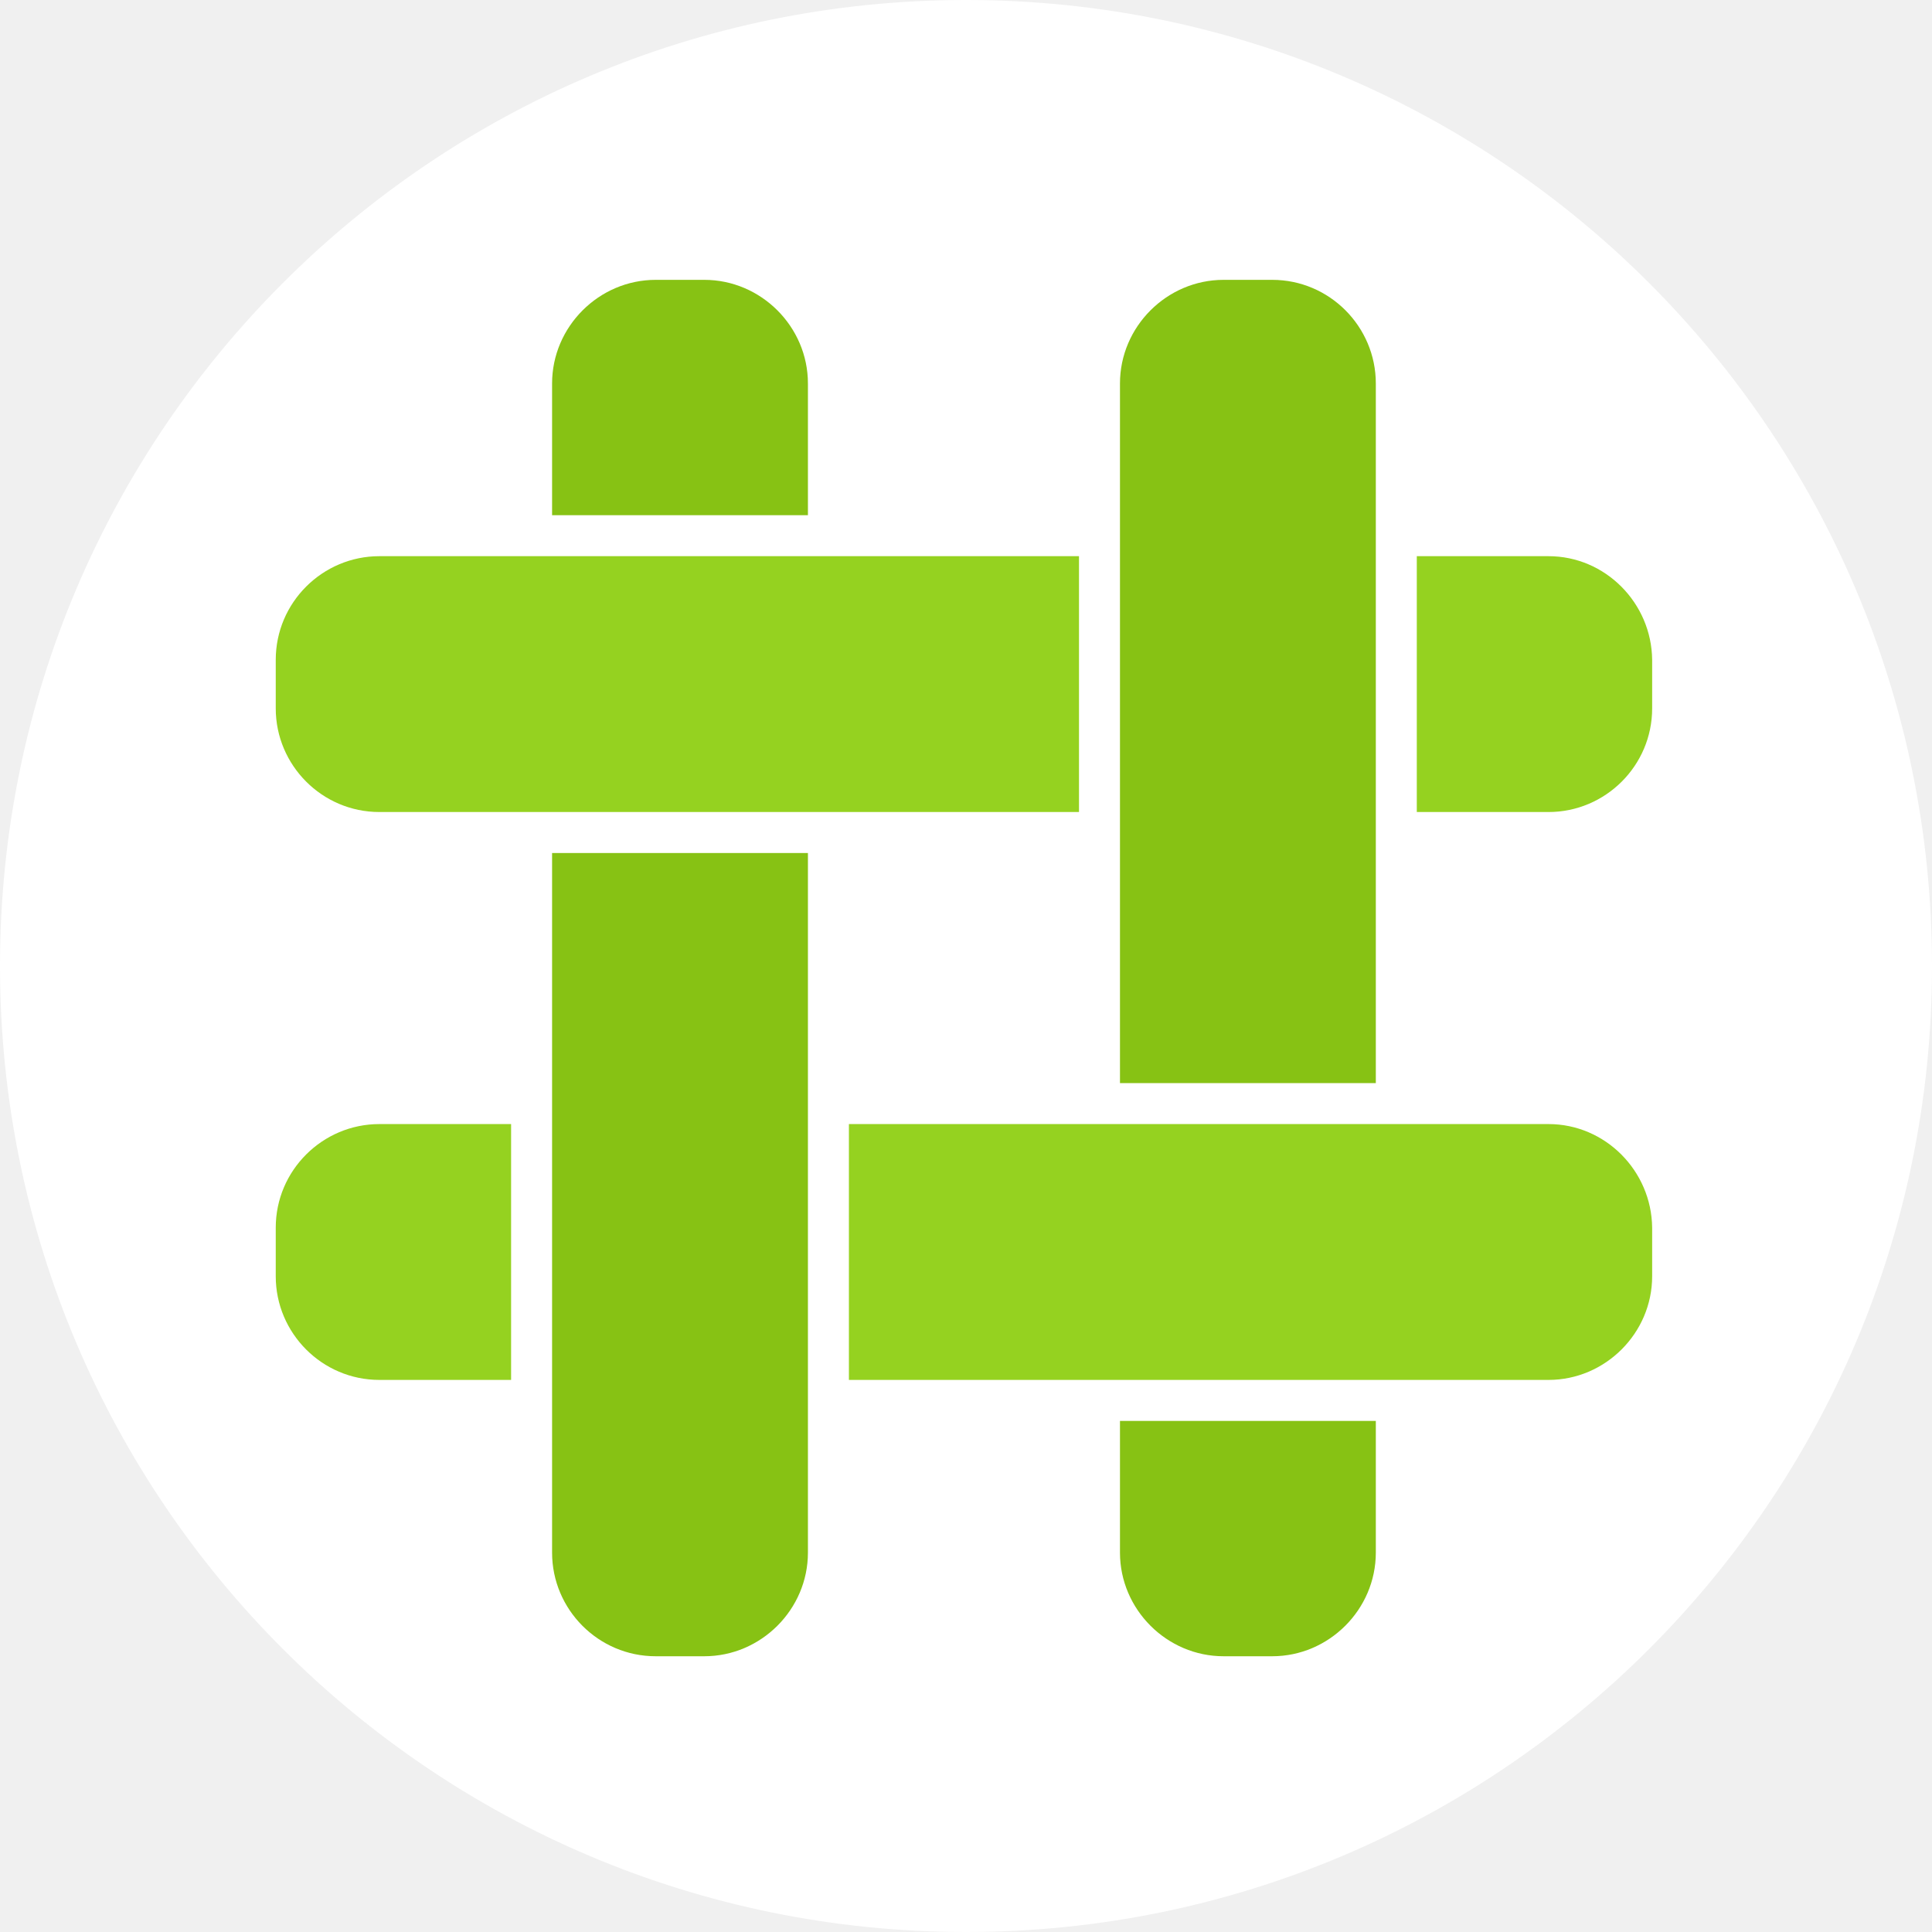
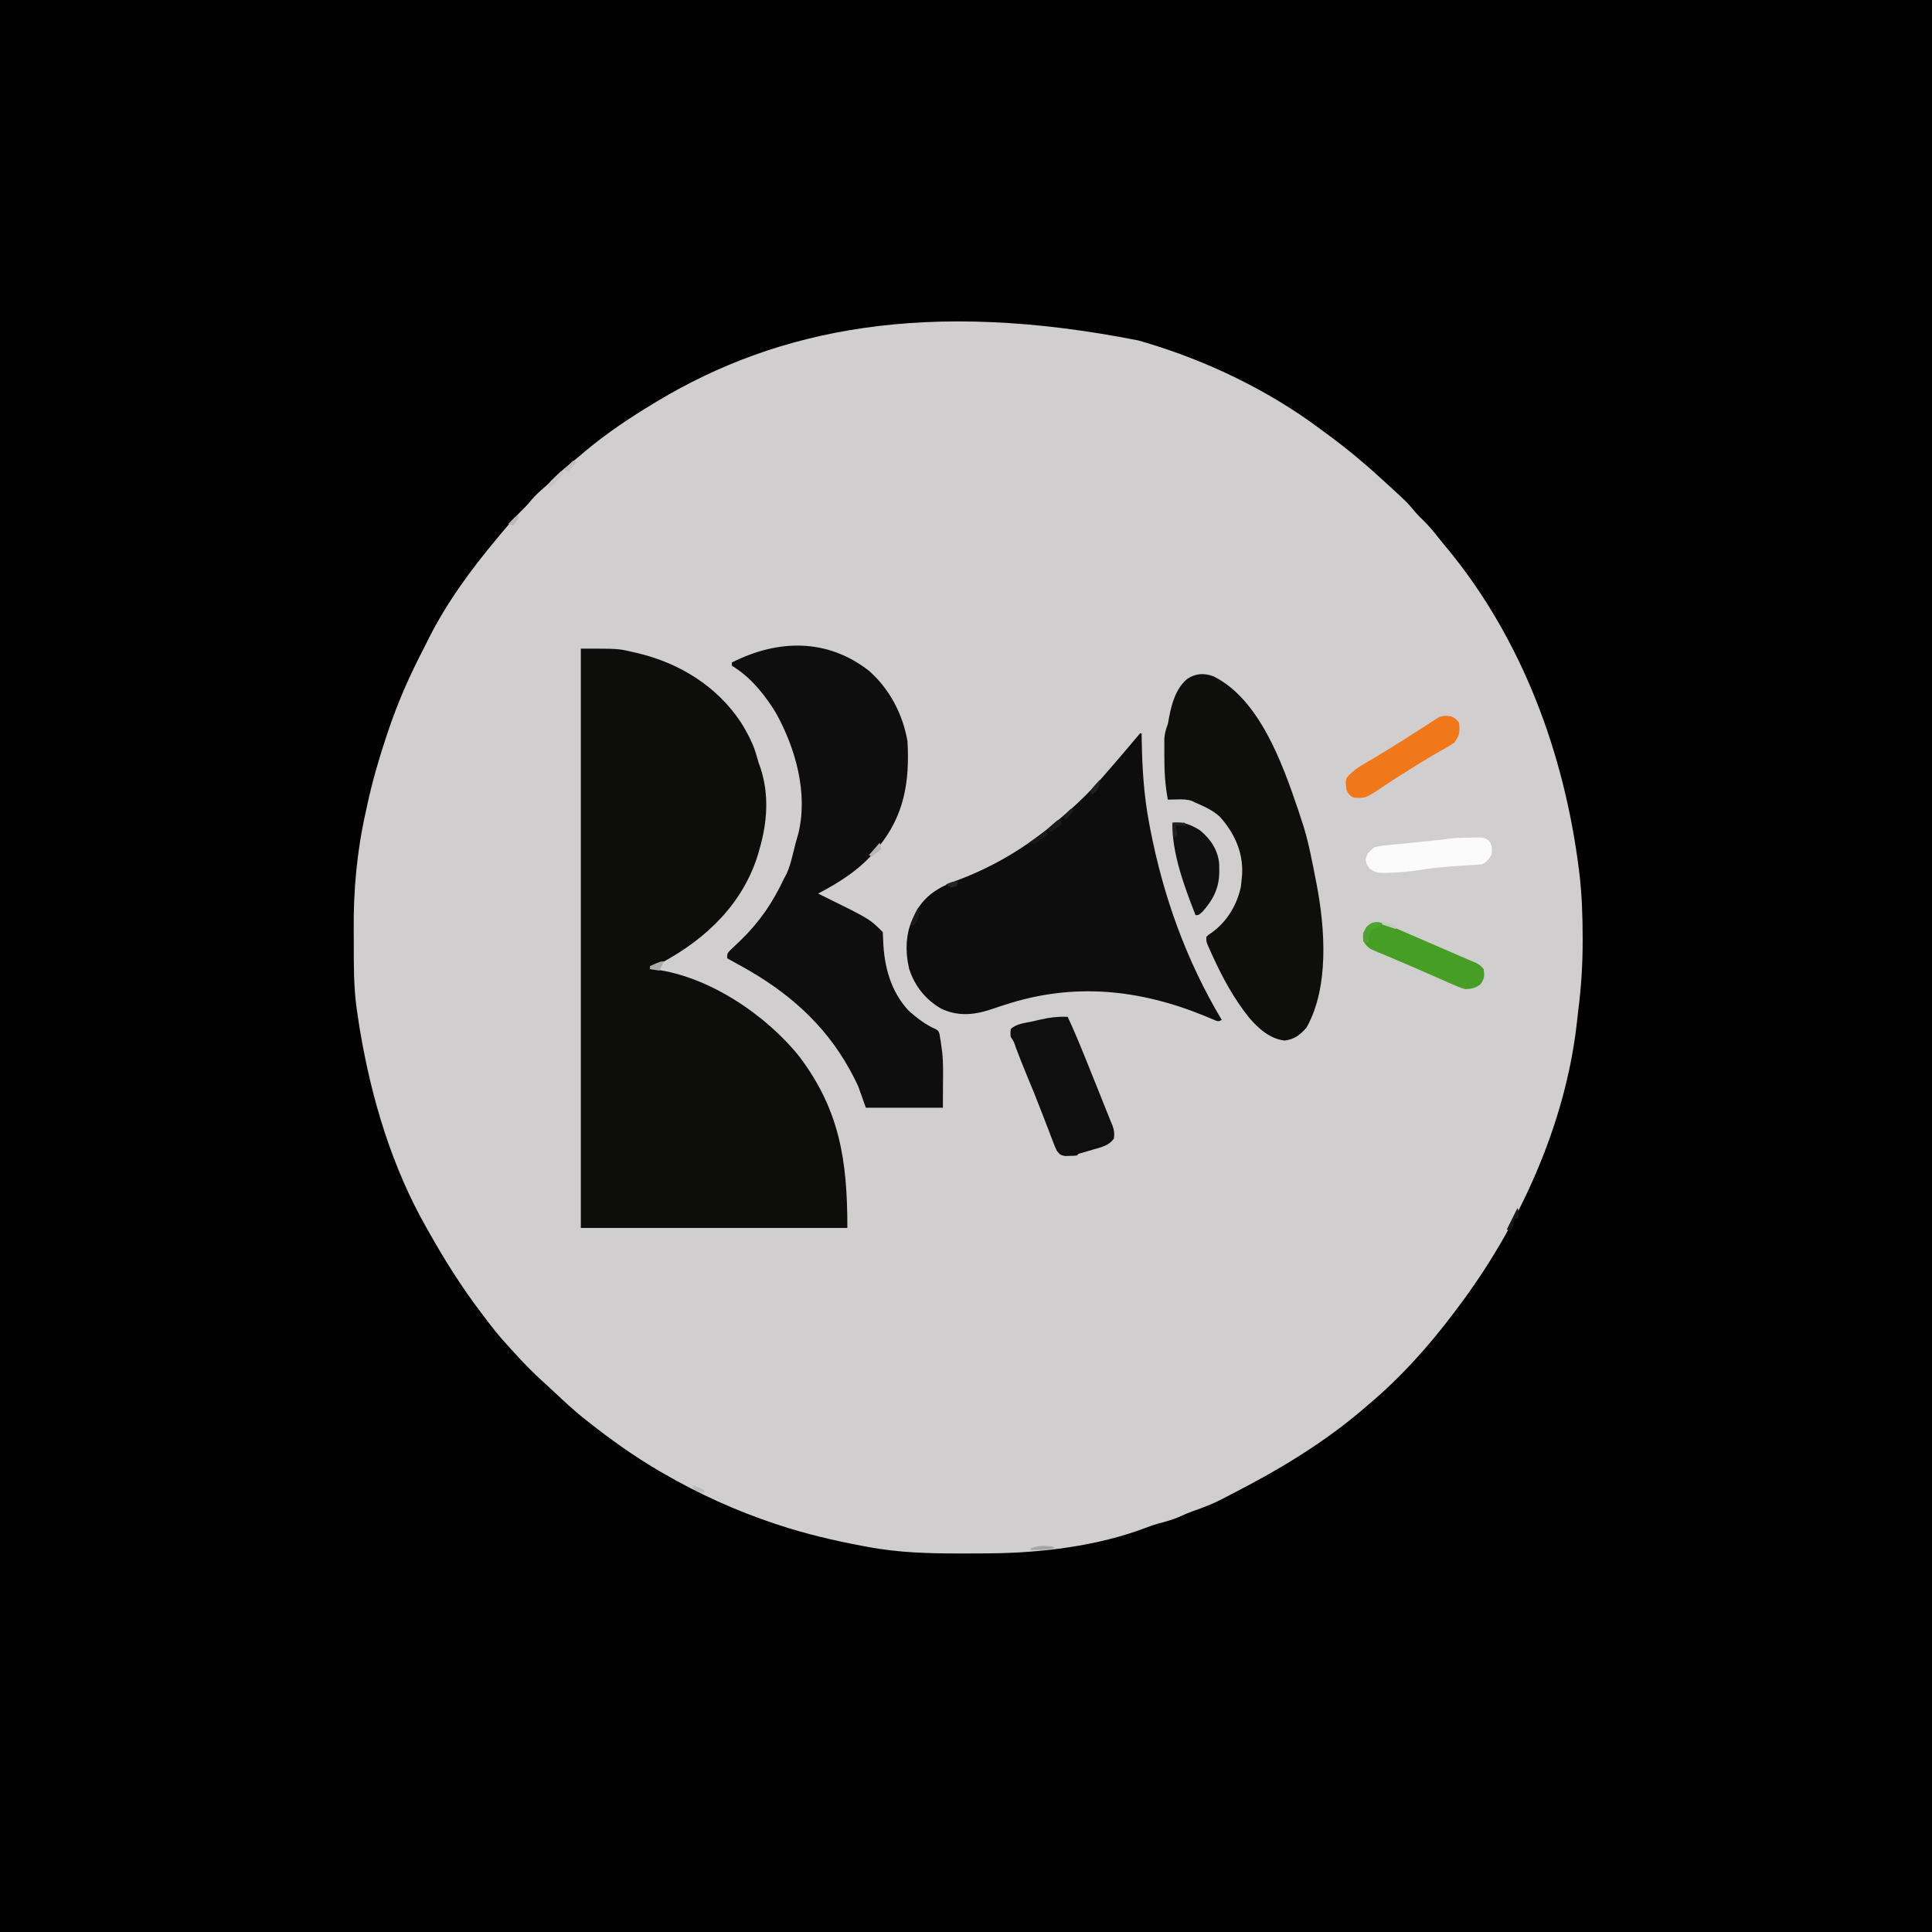
- <svg xmlns="http://www.w3.org/2000/svg" version="1.1" id="Ebene_1" x="0px" y="0px" viewBox="0 0 330 330" xml:space="preserve" width="330" height="330">
-   <defs id="defs59" />
-   <style type="text/css" id="style3">
- 	.st0{fill:#FFFFFF;}
- 	.st1{display:none;fill:#87C214;}
- 	.st2{fill:#87C214;}
- 	.st3{display:none;fill:#FFFFFF;}
- 	.st4{fill:#95D220;}
- 	.st5{display:none;fill:#95D220;}
- </style>
-   <circle style="fill:#ffffff" id="circle7" cy="165" cx="165" class="st0" r="165" />
-   <g id="g4214" transform="translate(0.2999939,1.200006)">
-     <g id="g9">
-       <g id="g11">
-         <rect x="94" y="93.8" class="st1" width="43.7" height="43.7" id="rect13" style="display:none;fill:#87c214" />
-         <path class="st2" d="M 94,144.5 94,264 c 0,9.7 7.9,17.7 17.7,17.7 l 8.3,0 c 9.7,0 17.7,-8 17.7,-17.7 l 0,-119.5 -43.7,0 z" id="path15" style="fill:#87c214" />
-         <path class="st2" d="m 137.7,86.8 0,-22.5 c 0,-9.7 -8,-17.7 -17.7,-17.7 l -8.3,0 C 102,46.6 94,54.6 94,64.3 l 0,22.5 43.7,0 z" id="path17" style="fill:#87c214" />
-       </g>
-       <path class="st3" d="m 120,46.7 c 9.7,0 17.7,8 17.7,17.7 l 0,199.6 c 0,9.7 -8,17.7 -17.7,17.7 l -8.3,0 C 102,281.7 94,273.7 94,264 L 94,64.3 c 0,-9.7 7.9,-17.7 17.7,-17.7 l 8.3,0 m 0,-6.9 -8.3,0 C 98.1,39.7 87,50.7 87,64.3 L 87,264 c 0,13.6 11.1,24.7 24.7,24.7 l 8.3,0 c 13.6,0 24.7,-11.1 24.7,-24.7 l 0,-199.7 C 144.7,50.7 133.6,39.7 120,39.7 l 0,0 z" id="path19" style="display:none;fill:#ffffff" />
-     </g>
-     <g id="g21">
-       <g id="g23">
-         <path class="st2" d="m 234.7,183.8 0,-119.5 c 0,-9.7 -7.9,-17.7 -17.7,-17.7 l -8.3,0 c -9.7,0 -17.7,8 -17.7,17.7 l 0,119.5 43.7,0 z" id="path25" style="fill:#87c214" />
-         <rect x="191" y="190.8" class="st1" width="43.7" height="43.7" id="rect27" style="display:none;fill:#87c214" />
-         <path class="st2" d="m 191,241.5 0,22.5 c 0,9.7 8,17.7 17.7,17.7 l 8.3,0 c 9.7,0 17.7,-8 17.7,-17.7 l 0,-22.5 -43.7,0 z" id="path29" style="fill:#87c214" />
-       </g>
-       <path class="st3" d="m 217,46.7 c 9.7,0 17.7,8 17.7,17.7 l 0,199.6 c 0,9.7 -7.9,17.7 -17.7,17.7 l -8.3,0 c -9.7,0 -17.7,-8 -17.7,-17.7 l 0,-199.7 c 0,-9.7 8,-17.7 17.7,-17.7 l 8.3,0 m 0,-6.9 -8.3,0 C 195.1,39.7 184,50.8 184,64.4 l 0,199.6 c 0,13.6 11.1,24.7 24.7,24.7 l 8.3,0 c 13.6,0 24.7,-11.1 24.7,-24.7 l 0,-199.7 C 241.7,50.7 230.6,39.7 217,39.7 l 0,0 z" id="path31" style="display:none;fill:#ffffff" />
-     </g>
-     <g id="g33">
-       <g id="g35">
-         <path class="st4" d="m 87,190.8 -22.5,0 c -9.7,0 -17.7,7.9 -17.7,17.7 l 0,8.3 c 0,9.7 7.9,17.7 17.7,17.7 l 22.5,0 0,-43.7 z" id="path37" style="fill:#95d220" />
-         <rect x="94" y="190.8" class="st5" width="43.7" height="43.7" id="rect39" style="display:none;fill:#95d220" />
-         <path class="st4" d="m 264.2,190.8 -119.5,0 0,43.7 119.5,0 c 9.7,0 17.7,-8 17.7,-17.7 l 0,-8.3 c -0.1,-9.7 -8,-17.7 -17.7,-17.7 z" id="path41" style="fill:#95d220" />
-       </g>
-       <path class="st3" d="m 264.2,190.8 c 9.7,0 17.7,7.9 17.7,17.7 l 0,8.3 c 0,9.7 -8,17.7 -17.7,17.7 l -199.7,0 c -9.7,0 -17.7,-8 -17.7,-17.7 l 0,-8.3 c 0,-9.7 7.9,-17.7 17.7,-17.7 l 199.7,0 m 0,-7 -199.7,0 c -13.6,0 -24.7,11.1 -24.7,24.7 l 0,8.3 c 0,13.6 11.1,24.7 24.7,24.7 l 199.7,0 c 13.6,0 24.7,-11.1 24.7,-24.7 l 0,-8.3 c -0.1,-13.6 -11.1,-24.7 -24.7,-24.7 l 0,0 z" id="path43" style="display:none;fill:#ffffff" />
-     </g>
-     <g id="g45">
-       <g id="g47">
-         <rect x="191" y="93.8" class="st5" width="43.7" height="43.7" id="rect49" style="display:none;fill:#95d220" />
-         <path class="st4" d="m 184,93.8 -119.5,0 c -9.7,0 -17.7,7.9 -17.7,17.7 l 0,8.3 c 0,9.7 7.9,17.7 17.7,17.7 l 119.5,0 0,-43.7 z" id="path51" style="fill:#95d220" />
-         <path class="st4" d="m 264.2,93.8 -22.5,0 0,43.7 22.5,0 c 9.7,0 17.7,-7.9 17.7,-17.7 l 0,-8.3 c -0.1,-9.7 -8,-17.7 -17.7,-17.7 z" id="path53" style="fill:#95d220" />
-       </g>
-       <path class="st3" d="m 264.2,93.8 c 9.7,0 17.7,7.9 17.7,17.7 l 0,8.3 c 0,9.7 -8,17.7 -17.7,17.7 l -199.7,0 c -9.7,0 -17.7,-7.9 -17.7,-17.7 l 0,-8.3 c 0,-9.7 7.9,-17.7 17.7,-17.7 l 199.7,0 m 0,-7 -199.7,0 c -13.6,0 -24.7,11.1 -24.7,24.7 l 0,8.3 c 0,13.6 11.1,24.7 24.7,24.7 l 199.7,0 c 13.6,0 24.7,-11.1 24.7,-24.7 l 0,-8.3 C 288.8,97.9 277.8,86.8 264.2,86.8 l 0,0 z" id="path55" style="display:none;fill:#ffffff" />
-     </g>
-   </g>
+ <svg xmlns="http://www.w3.org/2000/svg" version="1.1" width="1254" height="1254">
+   <path d="M0 0 C413.82 0 827.64 0 1254 0 C1254 413.82 1254 827.64 1254 1254 C840.18 1254 426.36 1254 0 1254 C0 840.18 0 426.36 0 0 Z " fill="#000000" transform="translate(0,0)" />
+   <path d="M0 0 C1.804 0.528 1.804 0.528 3.645 1.066 C44.206 13.055 84.404 32.3 118.296 57.724 C120.17 59.127 122.057 60.511 123.945 61.895 C136.223 70.939 147.769 80.682 159 91 C159.586 91.536 160.172 92.071 160.776 92.623 C174.322 105.022 174.322 105.022 179.469 111.219 C181.191 113.223 183.04 115.036 184.938 116.875 C188.599 120.487 191.787 124.339 194.949 128.391 C196.997 130.996 199.117 133.526 201.25 136.062 C249.257 194.711 276.294 268.233 285.75 342.812 C285.866 343.723 285.981 344.633 286.1 345.572 C287.767 359.548 288.237 373.503 288.25 387.562 C288.252 388.829 288.252 388.829 288.254 390.122 C288.249 405.179 287.304 419.905 285.397 434.852 C285.046 437.637 284.739 440.423 284.449 443.215 C277.012 509.312 246.836 575.348 207 628 C206.247 629.007 205.494 630.014 204.719 631.051 C188.719 652.284 170.382 672.878 150 690 C148.608 691.208 148.608 691.208 147.188 692.441 C120.856 715.217 91.358 732.918 60.458 748.737 C58.421 749.784 56.392 750.843 54.367 751.914 C48.156 755.144 41.862 757.582 35.238 759.848 C32.564 760.799 30.058 761.843 27.5 763.062 C22.682 765.296 17.648 766.606 12.527 767.973 C10.001 768.708 7.657 769.491 5.219 770.441 C-26.495 782.583 -63.509 787.014 -97.27 787.238 C-98.497 787.248 -99.724 787.258 -100.988 787.268 C-104.93 787.293 -108.871 787.307 -112.812 787.312 C-113.821 787.314 -113.821 787.314 -114.849 787.316 C-135.519 787.334 -155.637 786.888 -176 783 C-177.368 782.745 -178.736 782.491 -180.104 782.236 C-198.009 778.863 -215.673 774.675 -233 769 C-233.983 768.678 -234.965 768.357 -235.978 768.025 C-261.413 759.559 -285.833 748.475 -309 735 C-309.794 734.539 -310.589 734.078 -311.407 733.603 C-327.421 724.228 -342.454 713.503 -357 702 C-358.346 700.946 -358.346 700.946 -359.719 699.871 C-366.564 694.405 -372.935 688.493 -379.297 682.48 C-381.575 680.329 -383.869 678.203 -386.203 676.113 C-393.11 669.931 -399.444 663.409 -405.633 656.515 C-406.878 655.136 -408.139 653.772 -409.402 652.41 C-414.883 646.467 -419.861 640.204 -424.7 633.737 C-425.565 632.582 -426.433 631.429 -427.304 630.278 C-439.862 613.693 -450.835 596.136 -461 578 C-461.348 577.39 -461.697 576.78 -462.056 576.151 C-484.442 536.881 -497.639 493.038 -505.188 448.688 C-505.342 447.782 -505.497 446.877 -505.657 445.945 C-506.143 442.968 -506.578 439.987 -507 437 C-507.269 435.207 -507.269 435.207 -507.544 433.378 C-509.457 419.507 -509.375 405.548 -509.371 391.574 C-509.37 388.756 -509.384 385.939 -509.412 383.121 C-509.664 356.792 -507.331 331.248 -501.5 305.5 C-501.214 304.179 -500.929 302.857 -500.645 301.535 C-497.405 286.625 -493.255 272.089 -488.438 257.625 C-488.178 256.845 -487.919 256.065 -487.652 255.262 C-482.925 241.106 -477.456 227.469 -471 214 C-470.459 212.866 -470.459 212.866 -469.908 211.71 C-468.008 207.758 -466.038 203.85 -464.011 199.962 C-462.932 197.869 -461.89 195.76 -460.848 193.648 C-448.973 169.933 -433.013 148.276 -416 128 C-415.094 126.906 -414.187 125.813 -413.281 124.719 C-408.651 119.157 -403.969 113.8 -398.762 108.762 C-397.059 107.059 -395.53 105.295 -394 103.438 C-391.291 100.202 -388.271 97.535 -385.059 94.809 C-382.997 92.997 -381.096 91.096 -379.188 89.125 C-375.327 85.212 -371.181 81.772 -366.895 78.336 C-364.03 76.024 -361.236 73.642 -358.438 71.25 C-344.838 59.928 -330.131 50.14 -315 41 C-314.203 40.517 -313.406 40.034 -312.585 39.537 C-233.812 -7.81 -137.147 -27.112 0 0 Z " fill="#D1CECF" transform="translate(739,221)" />
+   <path d="M0 0 C24.374 0 24.374 0 33.312 2.125 C34.312 2.349 35.311 2.572 36.341 2.803 C63.695 9.192 88.336 24.262 104 48 C108.434 55.173 112.319 62.544 114.422 70.754 C115.002 73.009 115.757 75.129 116.562 77.312 C122.317 94.697 121.038 112.714 116 130 C115.711 131.045 115.422 132.091 115.125 133.168 C105.398 165.346 81.639 188.127 52.784 203.716 C49.976 205.175 48.212 206 45 206 C45 206.66 45 207.32 45 208 C46.052 208.083 47.104 208.165 48.188 208.25 C83.159 212.774 120.338 237.805 142 265 C168.038 299.677 173 332.162 173 376 C115.91 376 58.82 376 0 376 C0 251.92 0 127.84 0 0 Z " fill="#0D0D0C" transform="translate(377,421)" />
+   <path d="M0 0 C13.357 11.738 21.954 28.096 25 45.625 C26.545 71.673 22.969 94.087 6 114.625 C5.004 115.864 5.004 115.864 3.988 117.129 C-6.267 129.242 -19.092 137.31 -33 144.625 C-31.511 145.352 -31.511 145.352 -29.992 146.094 C0.428 161.053 0.428 161.053 9 169.625 C9.096 171.414 9.185 173.204 9.239 174.995 C9.786 191.719 14.109 208.152 25.84 220.711 C30.944 225.233 37.019 229.956 43.32 232.598 C45 233.625 45 233.625 45.793 235.691 C45.988 236.927 45.988 236.927 46.188 238.188 C46.325 238.993 46.463 239.799 46.605 240.629 C46.736 241.618 46.866 242.606 47 243.625 C47.18 244.891 47.361 246.157 47.547 247.461 C48.313 254.508 48.104 261.609 48.062 268.688 C48.042 273.617 48.021 278.546 48 283.625 C31.5 283.625 15 283.625 -2 283.625 C-3.65 279.005 -5.3 274.385 -7 269.625 C-8.381 266.665 -9.744 263.845 -11.312 261 C-11.894 259.929 -11.894 259.929 -12.487 258.837 C-28.96 228.928 -53.353 207.89 -83 191.625 C-84.688 190.688 -86.375 189.751 -88.062 188.812 C-88.817 188.394 -89.571 187.975 -90.348 187.543 C-90.893 187.24 -91.438 186.937 -92 186.625 C-92 183.625 -92 183.625 -90.415 181.762 C-89.682 181.071 -88.95 180.38 -88.195 179.668 C-87.389 178.892 -86.582 178.117 -85.751 177.318 C-84.885 176.491 -84.018 175.664 -83.125 174.812 C-70.585 162.532 -62.437 150.427 -55 134.625 C-54.484 133.674 -53.969 132.722 -53.438 131.742 C-51.566 127.685 -50.515 123.575 -49.438 119.25 C-49.229 118.438 -49.021 117.626 -48.807 116.789 C-48.392 115.167 -47.984 113.543 -47.584 111.917 C-47.067 109.887 -46.476 107.877 -45.875 105.871 C-39.361 79.487 -47.62 50.287 -60.438 27.25 C-66.947 16.554 -75.774 5.38 -86.336 -1.57 C-87.215 -2.166 -88.094 -2.761 -89 -3.375 C-89 -4.035 -89 -4.695 -89 -5.375 C-59.174 -20.413 -27.254 -21.24 0 0 Z " fill="#0E0E0E" transform="translate(564,435.375)" />
+   <path d="M0 0 C0.33 0 0.66 0 1 0 C1.009 0.864 1.019 1.727 1.028 2.617 C1.286 21.727 2.373 40.179 6 59 C6.202 60.056 6.403 61.112 6.611 62.2 C15.119 106.085 30.029 147.575 53 186 C51 187 51 187 49.223 186.474 C48.51 186.172 47.797 185.87 47.062 185.559 C46.26 185.225 45.457 184.892 44.63 184.548 C43.762 184.182 42.894 183.815 42 183.438 C-0.786 165.963 -43.202 161.689 -87.535 176.105 C-88.668 176.469 -89.801 176.833 -90.968 177.208 C-93.177 177.924 -95.38 178.657 -97.577 179.409 C-108.465 182.943 -118.603 183.629 -129.145 178.672 C-139.333 172.706 -146.203 164.121 -149.875 152.938 C-152.572 141.55 -152.293 129.535 -147 119 C-146.599 118.151 -146.198 117.301 -145.785 116.426 C-139.943 105.368 -130.668 99.779 -119.227 95.586 C-95.193 86.764 -73.423 73.613 -54 57 C-52.844 56.029 -51.688 55.059 -50.531 54.09 C-40.946 46.015 -32.155 37.529 -24 28 C-23.022 26.873 -22.042 25.747 -21.062 24.621 C-14.36 16.92 -14.36 16.92 -7.75 9.141 C-7.244 8.538 -6.737 7.935 -6.216 7.313 C-5.254 6.165 -4.295 5.014 -3.339 3.861 C-2.247 2.556 -1.127 1.275 0 0 Z " fill="#0D0D0D" transform="translate(740,476)" />
+   <path d="M0 0 C29.837 14.813 44.698 56.572 54.709 86.01 C55.596 88.669 56.468 91.333 57.332 94 C57.73 95.225 58.129 96.449 58.539 97.711 C61.946 108.924 64.084 120.509 66.332 132 C66.515 132.919 66.697 133.839 66.885 134.786 C72.364 163.4 75.191 201.626 60.332 228 C56.213 232.691 52.517 235.618 46.207 236.375 C36.826 235.467 28.897 228.428 23.011 221.429 C13.14 209.089 5.795 195.526 -0.73 181.188 C-1.322 179.888 -1.322 179.888 -1.926 178.562 C-2.286 177.751 -2.645 176.941 -3.016 176.105 C-3.495 175.025 -3.495 175.025 -3.985 173.923 C-4.668 172 -4.668 172 -4.668 169 C-3.129 167.641 -3.129 167.641 -1.043 166.25 C8.749 159.16 15.341 148.261 17.77 136.375 C18.002 134.589 18.189 132.796 18.332 131 C18.413 130.046 18.494 129.092 18.578 128.109 C19.19 113.943 13.501 101.616 4.145 91.188 C-0.381 86.919 -6.029 84.482 -11.668 82 C-12.474 81.617 -13.279 81.234 -14.109 80.84 C-17.334 79.781 -20.095 79.807 -23.48 79.875 C-25.543 79.917 -27.605 79.958 -29.668 80 C-31.444 70.465 -31.976 61.25 -31.918 51.562 C-31.925 50.227 -31.933 48.892 -31.941 47.557 C-31.939 46.281 -31.936 45.006 -31.934 43.691 C-31.931 42.549 -31.929 41.406 -31.927 40.229 C-31.656 36.856 -30.842 34.161 -29.668 31 C-29.347 29.443 -29.054 27.88 -28.793 26.312 C-27.046 17.321 -24.351 7.785 -17.109 1.688 C-11.607 -1.972 -6.14 -2.301 0 0 Z " fill="#0E0E0D" transform="translate(787.668,439)" />
+   <path d="M0 0 C3.767 8.092 7.22 16.287 10.562 24.562 C11.031 25.717 11.5 26.871 11.982 28.061 C14.675 34.699 17.345 41.346 20 48 C20.667 49.667 21.333 51.333 22 53 C24 58 26 63 28 68 C28.361 68.859 28.722 69.717 29.094 70.602 C30.241 73.638 30.411 75.779 30 79 C26.615 83.737 21.642 84.664 16.312 86.188 C14.579 86.699 12.846 87.214 11.113 87.73 C10.348 87.951 9.583 88.172 8.794 88.399 C6.999 88.852 6.999 88.852 6 90 C3.82 90.203 3.82 90.203 1.125 90.25 C0.241 90.276 -0.644 90.302 -1.555 90.328 C-4.579 89.922 -5.097 89.34 -7 87 C-8.255 84.327 -8.255 84.327 -9.488 81.109 C-9.944 79.932 -10.401 78.754 -10.871 77.541 C-11.351 76.277 -11.832 75.014 -12.312 73.75 C-12.808 72.465 -13.304 71.181 -13.801 69.896 C-14.773 67.385 -15.741 64.872 -16.707 62.357 C-18.234 58.393 -19.791 54.442 -21.375 50.5 C-22.054 48.808 -22.054 48.808 -22.746 47.082 C-23.956 44.108 -25.192 41.147 -26.438 38.188 C-28.983 32.135 -31.34 26.013 -33.677 19.878 C-34.873 16.163 -34.873 16.163 -37 13 C-37.188 10.562 -37.188 10.562 -37 8 C-33.295 4.295 -27.428 4.012 -22.438 2.875 C-21.282 2.598 -20.126 2.321 -18.936 2.035 C-12.462 0.543 -6.642 -0.326 0 0 Z " fill="#0F0F0F" transform="translate(693,660)" />
+   <path d="M0 0 C2.938 1.5 2.938 1.5 5 4 C5.699 9.505 5.431 12.492 2 17 C-0.381 18.615 -2.673 20.006 -5.188 21.375 C-6.723 22.244 -8.257 23.117 -9.789 23.992 C-10.622 24.468 -11.455 24.943 -12.313 25.433 C-17.3 28.342 -22.175 31.429 -27.062 34.5 C-28.088 35.139 -29.114 35.779 -30.171 36.437 C-34.739 39.29 -39.279 42.163 -43.738 45.184 C-55.651 53.177 -55.651 53.177 -63.082 52.742 C-65.721 51.721 -66.595 50.425 -68 48 C-68.701 42.478 -68.701 42.478 -68 40 C-63.609 34.37 -57.099 31.18 -51.062 27.562 C-48.721 26.144 -46.382 24.72 -44.043 23.297 C-43.453 22.939 -42.864 22.581 -42.257 22.212 C-34.655 17.59 -27.173 12.783 -19.68 7.988 C-18.891 7.486 -18.102 6.983 -17.289 6.465 C-15.767 5.491 -14.251 4.509 -12.74 3.517 C-12.038 3.063 -11.336 2.609 -10.613 2.141 C-9.697 1.54 -9.697 1.54 -8.763 0.927 C-5.703 -0.682 -3.34 -0.567 0 0 Z " fill="#F0781A" transform="translate(942,465)" />
+   <path d="M0 0 C5.058 0.899 9.71 3.229 14.386 5.283 C15.554 5.784 16.721 6.285 17.924 6.801 C21.018 8.132 24.108 9.474 27.195 10.821 C30.313 12.178 33.438 13.521 36.562 14.865 C42.169 17.281 47.774 19.702 53.366 22.154 C55.197 22.952 57.033 23.739 58.874 24.513 C59.674 24.853 60.473 25.193 61.297 25.544 C62.329 25.975 62.329 25.975 63.383 26.415 C65.437 27.516 66.743 28.578 68.207 30.392 C68.851 34.743 68.732 36.66 66.144 40.267 C62.557 42.862 60.624 43.206 56.207 43.392 C53.182 42.624 50.421 41.403 47.582 40.123 C46.765 39.771 45.948 39.419 45.107 39.056 C42.466 37.913 39.837 36.747 37.207 35.58 C35.399 34.79 33.591 34.002 31.782 33.216 C28.217 31.663 24.655 30.101 21.096 28.533 C16.935 26.704 12.756 24.926 8.562 23.173 C7.495 22.725 6.429 22.276 5.33 21.813 C3.429 21.015 1.526 20.222 -0.381 19.438 C-1.204 19.086 -2.027 18.735 -2.875 18.373 C-3.569 18.083 -4.262 17.793 -4.976 17.495 C-7.25 16.115 -8.389 14.637 -9.793 12.392 C-10.52 8.216 -9.963 6.669 -7.731 3.017 C-4.769 0.37 -3.84 -0.159 0 0 Z " fill="#479E25" transform="translate(894.7933,598.6078)" />
+   <path d="M0 0 C0.937 -0.029 1.873 -0.058 2.838 -0.088 C9.641 -0.151 9.641 -0.151 12.926 2.117 C14.979 5.368 14.841 7.546 14.312 11.312 C12.517 14.066 11.26 15.839 8.312 17.312 C6.383 17.501 4.448 17.635 2.512 17.742 C1.317 17.814 0.123 17.886 -1.108 17.959 C-3.034 18.072 -3.034 18.072 -5 18.188 C-13.986 18.746 -22.857 19.49 -31.75 20.938 C-38.735 22.033 -45.615 22.682 -52.688 22.812 C-53.519 22.843 -54.351 22.873 -55.207 22.905 C-59.521 22.907 -61.189 22.699 -64.711 19.969 C-66.688 17.312 -66.688 17.312 -67.312 14.312 C-66.448 10.161 -65.025 8.925 -61.688 6.312 C-58.438 5.351 -55.188 5.062 -51.82 4.766 C-50.867 4.664 -49.914 4.563 -48.933 4.458 C-45.894 4.139 -42.854 3.85 -39.812 3.562 C-37.775 3.355 -35.737 3.145 -33.699 2.934 C-29.948 2.545 -26.196 2.17 -22.442 1.806 C-19.568 1.521 -16.737 1.176 -13.875 0.764 C-9.244 0.108 -4.671 0.049 0 0 Z " fill="#FCFBFC" transform="translate(953.6875,543.6875)" />
+   <path d="M0 0 C7.185 -0.665 11.92 1.182 18 5 C24.863 10.796 29.521 17.67 30.336 26.734 C30.366 28.073 30.378 29.411 30.375 30.75 C30.373 31.453 30.372 32.156 30.37 32.88 C30.138 42.808 26.029 50.588 19.375 57.875 C17 60 17 60 15 60 C7.905 42.018 -0.49 19.479 0 0 Z " fill="#101010" transform="translate(761,534)" />
+   <path d="M0 0 C1.052 0.124 2.104 0.247 3.188 0.375 C1.794 3.163 0.025 3.268 -2.812 4.375 C-5.575 7.137 -5.391 9.582 -5.812 13.375 C-6.803 13.045 -7.793 12.715 -8.812 12.375 C-9.301 8.269 -8.941 6.586 -6.75 3 C-3.812 0.375 -3.812 0.375 0 0 Z " fill="#4BA72C" transform="translate(893.8125,598.625)" />
+   <path d="M0 0 C2.64 0 5.28 0 8 0 C8.33 0.66 8.66 1.32 9 2 C6.69 2 4.38 2 2 2 C2.309 3.423 2.309 3.423 2.625 4.875 C2.749 5.906 2.873 6.938 3 8 C2.34 8.66 1.68 9.32 1 10 C0.67 6.7 0.34 3.4 0 0 Z " fill="#202020" transform="translate(761,534)" />
+   <path d="M0 0 C0.33 0.99 0.66 1.98 1 3 C-0.429 4.033 -1.868 5.051 -3.312 6.062 C-4.513 6.915 -4.513 6.915 -5.738 7.785 C-6.485 8.186 -7.231 8.587 -8 9 C-8.99 8.67 -9.98 8.34 -11 8 C-7.37 5.36 -3.74 2.72 0 0 Z " fill="#171717" transform="translate(679,539)" />
+   <path d="M0 0 C0.66 0.33 1.32 0.66 2 1 C0.9 2.295 -0.205 3.586 -1.312 4.875 C-1.927 5.594 -2.542 6.314 -3.176 7.055 C-5 9 -5 9 -8 11 C-8 8 -8 8 -6.25 5.957 C-5.508 5.249 -4.765 4.542 -4 3.812 C-2.886 2.739 -2.886 2.739 -1.75 1.645 C-1.173 1.102 -0.595 0.559 0 0 Z " fill="#C7C5C5" transform="translate(364,306)" />
+   <path d="M0 0 C-1 2 -2 4 -3 6 C-5.97 5.505 -5.97 5.505 -9 5 C-9 4.34 -9 3.68 -9 3 C-2.25 0 -2.25 0 0 0 Z " fill="#ADABAB" transform="translate(431,624)" />
+   <path d="M0 0 C0 3.196 -0.338 4.341 -2 7 C-4.125 8.75 -4.125 8.75 -6 10 C-6 6.411 -5.336 5.891 -3 3.312 C-2.443 2.69 -1.886 2.067 -1.312 1.426 C-0.879 0.955 -0.446 0.485 0 0 Z " fill="#212021" transform="translate(714,506)" />
+   <path d="M0 0 C1.044 3.133 0.934 3.99 0 7 C-0.66 7 -1.32 7 -2 7 C-2.124 7.763 -2.248 8.526 -2.375 9.312 C-3 12 -3 12 -5 15 C-5.66 14.67 -6.32 14.34 -7 14 C-4.69 9.38 -2.38 4.76 0 0 Z " fill="#161617" transform="translate(985,784)" />
+   <path d="M0 0 C0 0.99 0 1.98 0 3 C-1.531 4.387 -1.531 4.387 -3.5 5.688 C-4.475 6.343 -4.475 6.343 -5.469 7.012 C-5.974 7.338 -6.479 7.664 -7 8 C-7.66 7.34 -8.32 6.68 -9 6 C-7.88 4.994 -6.754 3.995 -5.625 3 C-4.685 2.165 -4.685 2.165 -3.727 1.312 C-2 0 -2 0 0 0 Z " fill="#1B1B1C" transform="translate(689,532)" />
+   <path d="M0 0 C1.11 3.33 0.934 3.978 -0.25 7.125 C-0.629 8.181 -0.629 8.181 -1.016 9.258 C-2 11 -2 11 -5 12 C-3.689 7.766 -2.056 3.926 0 0 Z " fill="#1A1A1A" transform="translate(596,589)" />
+   <path d="M0 0 C0 2.64 0 5.28 0 8 C-0.99 7.67 -1.98 7.34 -3 7 C-3 5.02 -3 3.04 -3 1 C-1 0 -1 0 0 0 Z " fill="#519F35" transform="translate(888,604)" />
+   <path d="M0 0 C0.33 1.32 0.66 2.64 1 4 C-1.97 6.475 -1.97 6.475 -5 9 C-5.66 8.67 -6.32 8.34 -7 8 C-4.69 5.36 -2.38 2.72 0 0 Z " fill="#BAB7B8" transform="translate(571,547)" />
+   <path d="M0 0 C0 0.33 0 0.66 0 1 C-5.05 2.036 -9.874 2.103 -15 2 C-15 1.67 -15 1.34 -15 1 C-9.458 -0.963 -5.791 -1.016 0 0 Z " fill="#A7A4A5" transform="translate(684,1004)" />
+   <path d="M0 0 C3.344 0.557 6.033 1.352 9 3 C9 3.66 9 4.32 9 5 C6.03 4.01 3.06 3.02 0 2 C0 1.34 0 0.68 0 0 Z " fill="#C4CEBE" transform="translate(897,598)" />
+   <path d="M0 0 C0.66 0.33 1.32 0.66 2 1 C0.35 2.98 -1.3 4.96 -3 7 C-3.66 6.34 -4.32 5.68 -5 5 C-3.35 3.35 -1.7 1.7 0 0 Z " fill="#1B1B1B" transform="translate(695,525)" />
+   <path d="M0 0 C0.66 0.33 1.32 0.66 2 1 C0.35 2.98 -1.3 4.96 -3 7 C-3.99 6.67 -4.98 6.34 -6 6 C-4.02 4.02 -2.04 2.04 0 0 Z " fill="#C1BFC0" transform="translate(372,299)" />
+   <path d="M0 0 C5.75 1.875 5.75 1.875 8 3 C8 3.66 8 4.32 8 5 C4.758 4.65 3.385 4.438 1.188 1.938 C0.796 1.298 0.404 0.659 0 0 Z " fill="#BCBABB" transform="translate(449,964)" />
+   <path d="M0 0 C-0.33 0.99 -0.66 1.98 -1 3 C-2.875 3.812 -2.875 3.812 -5 4 C-5.99 3.34 -6.98 2.68 -8 2 C-5.094 0.743 -3.204 0 0 0 Z " fill="#242425" transform="translate(622,572)" />
+   <path d="M0 0 C-1.152 2.468 -2.048 4.048 -4 6 C-4.99 5.67 -5.98 5.34 -7 5 C-2.25 0 -2.25 0 0 0 Z " fill="#BBB8B9" transform="translate(337,335)" />
</svg>
